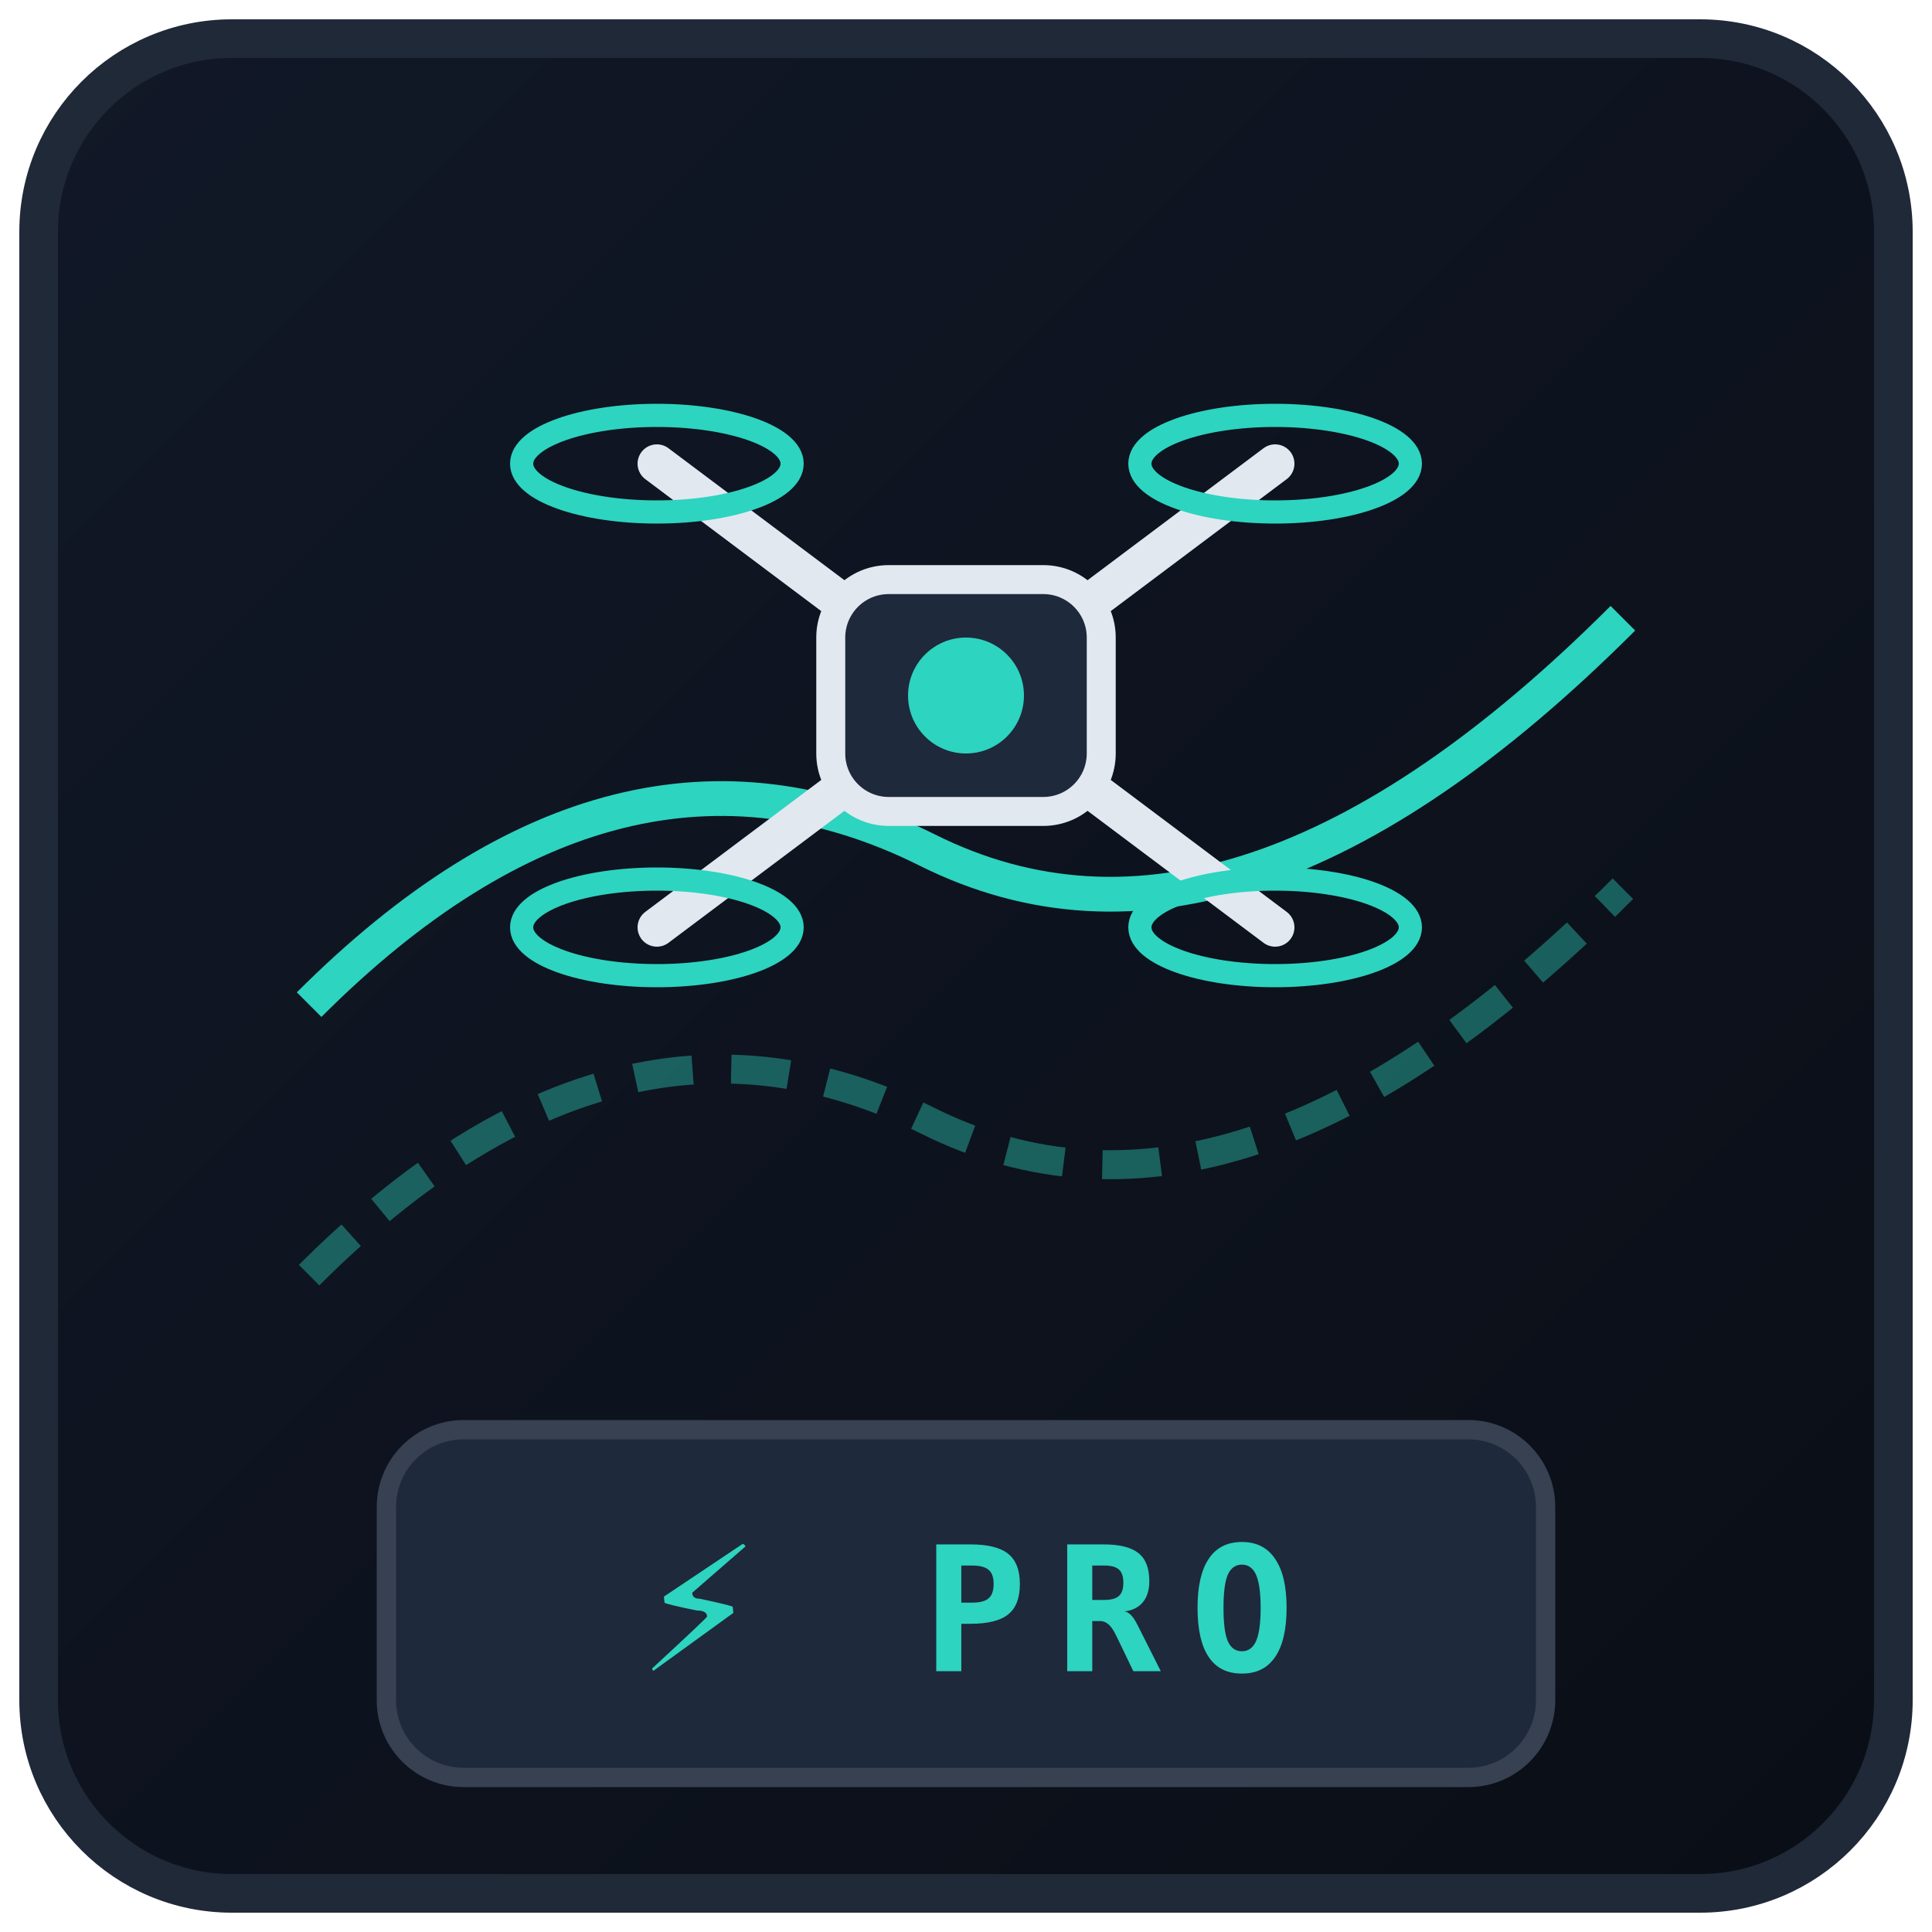
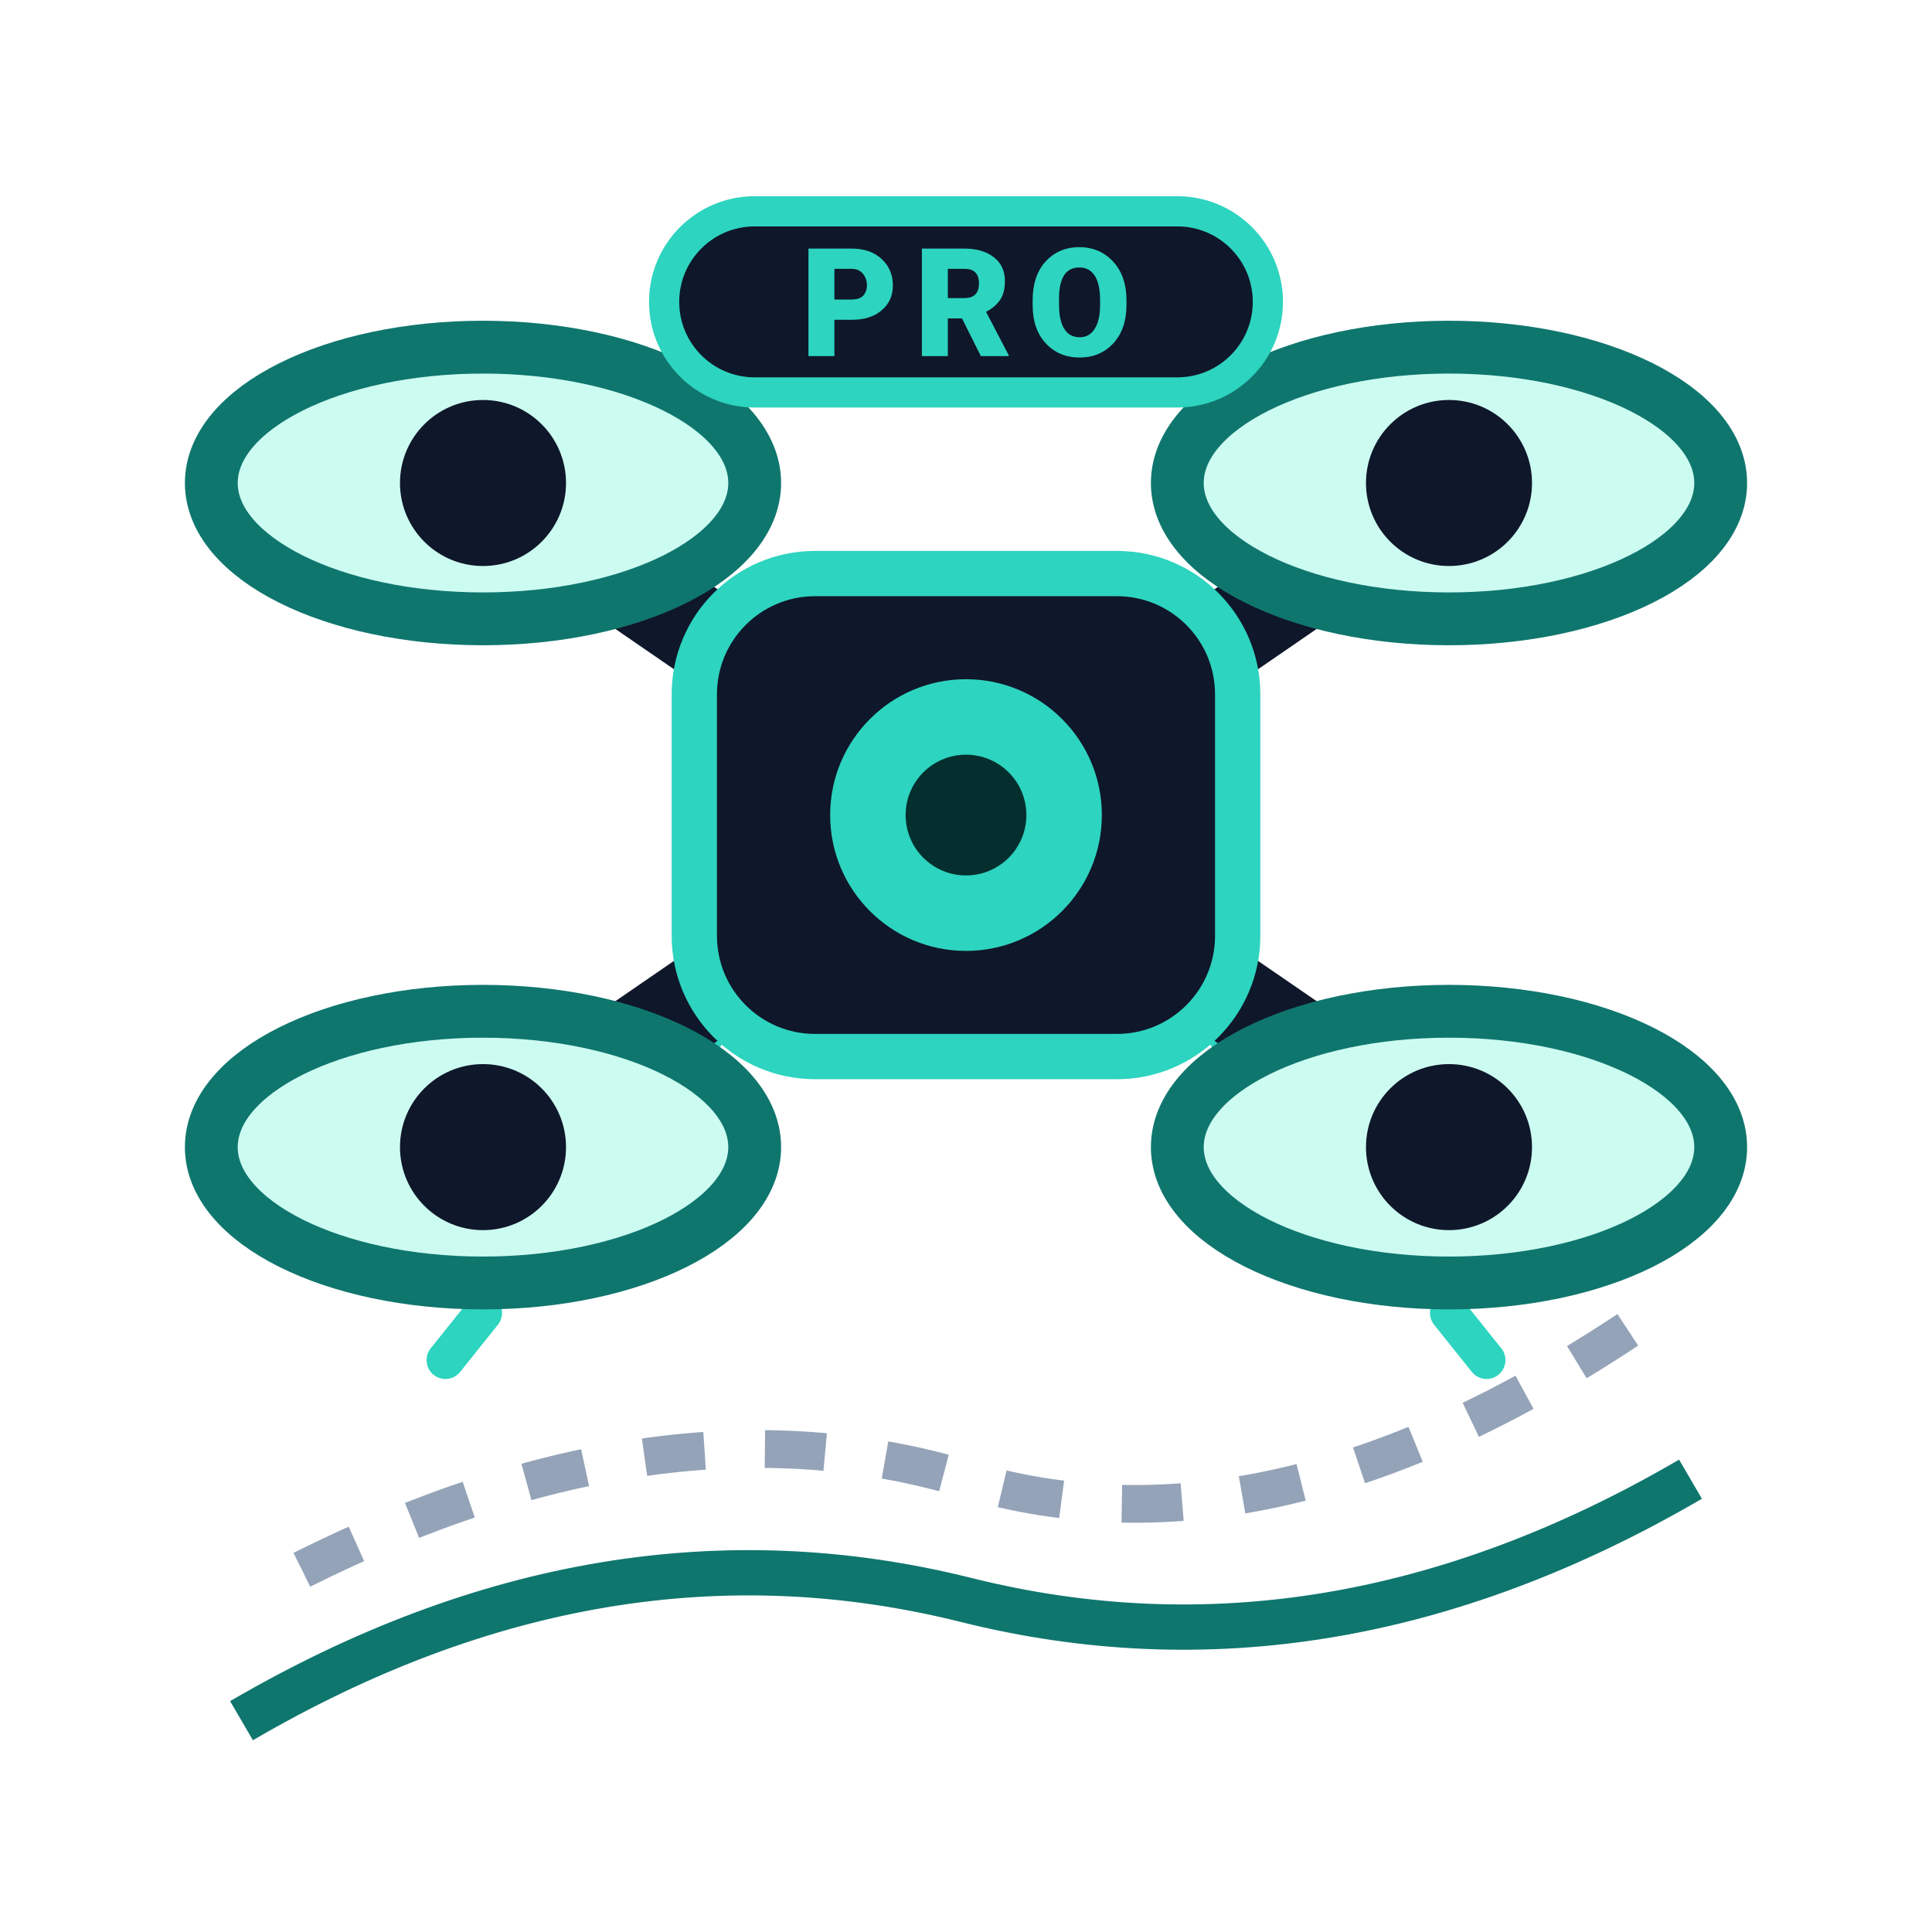
- <svg xmlns="http://www.w3.org/2000/svg" viewBox="0 0 100 100" width="100" height="100">
-   <defs>
-     <linearGradient id="bgPro" x1="0%" y1="0%" x2="100%" y2="100%">
-       <stop offset="0%" stop-color="#111827" />
-       <stop offset="100%" stop-color="#0A0E16" />
-     </linearGradient>
-   </defs>
-   <rect x="2" y="2" width="96" height="96" rx="10" fill="url(#bgPro)" stroke="#1F2937" stroke-width="2" />
-   <path d="M 16 66 Q 32 50 48 58 T 84 46" fill="none" stroke="rgba(45, 212, 191, 0.4)" stroke-width="1.5" stroke-dasharray="3 2" />
-   <path d="M 16 52 Q 32 36 48 44 T 84 32" fill="none" stroke="#2DD4BF" stroke-width="1.8" />
-   <g transform="translate(50, 36)">
-     <line x1="-16" y1="-12" x2="16" y2="12" stroke="#E2E8F0" stroke-width="2" stroke-linecap="round" />
-     <line x1="-16" y1="12" x2="16" y2="-12" stroke="#E2E8F0" stroke-width="2" stroke-linecap="round" />
-     <ellipse cx="-16" cy="-12" rx="7" ry="2.5" fill="none" stroke="#2DD4BF" stroke-width="1.2" />
-     <ellipse cx="16" cy="-12" rx="7" ry="2.5" fill="none" stroke="#2DD4BF" stroke-width="1.2" />
-     <ellipse cx="-16" cy="12" rx="7" ry="2.5" fill="none" stroke="#2DD4BF" stroke-width="1.2" />
-     <ellipse cx="16" cy="12" rx="7" ry="2.5" fill="none" stroke="#2DD4BF" stroke-width="1.2" />
-     <rect x="-7" y="-6" width="14" height="12" rx="3" fill="#1E293B" stroke="#E2E8F0" stroke-width="1.5" />
-     <circle cx="0" cy="0" r="3" fill="#2DD4BF" />
-   </g>
-   <rect x="20" y="74" width="60" height="18" rx="4" fill="#1E293B" stroke="#374151" stroke-width="1" />
-   <text x="50" y="86.5" font-family="'JetBrains Mono', monospace" font-size="9" font-weight="800" fill="#2DD4BF" text-anchor="middle" letter-spacing="1.5">⚡ PRO</text>
+ <svg xmlns="http://www.w3.org/2000/svg" viewBox="0 0 64 64" width="64" height="64" fill="none">
+   <path d="M10 52 Q22 46 32 49 T54 44" stroke="#94A3B8" stroke-width="1.25" stroke-dasharray="2 2" />
+   <path d="M8 57 Q20 50 32 53 T56 49" stroke="#0F766E" stroke-width="1.5" />
+   <path d="M26 31 L14 46 M38 31 L50 46" stroke="#2DD4BF" stroke-width="1.25" stroke-dasharray="2 2" stroke-linecap="round" />
+   <line x1="16" y1="16" x2="48" y2="38" stroke="#0F172A" stroke-width="3" stroke-linecap="round" />
+   <line x1="16" y1="38" x2="48" y2="16" stroke="#0F172A" stroke-width="3" stroke-linecap="round" />
+   <ellipse cx="16" cy="16" rx="9" ry="4.5" stroke="#0F766E" stroke-width="1.75" fill="#CCFBF1" />
+   <ellipse cx="48" cy="16" rx="9" ry="4.5" stroke="#0F766E" stroke-width="1.75" fill="#CCFBF1" />
+   <ellipse cx="16" cy="38" rx="9" ry="4.5" stroke="#0F766E" stroke-width="1.75" fill="#CCFBF1" />
+   <ellipse cx="48" cy="38" rx="9" ry="4.5" stroke="#0F766E" stroke-width="1.75" fill="#CCFBF1" />
+   <circle cx="16" cy="16" r="2.75" fill="#0F172A" />
+   <circle cx="48" cy="16" r="2.75" fill="#0F172A" />
+   <circle cx="16" cy="38" r="2.75" fill="#0F172A" />
+   <circle cx="48" cy="38" r="2.75" fill="#0F172A" />
+   <rect x="23" y="19" width="18" height="16" rx="4" fill="#0F172A" stroke="#2DD4BF" stroke-width="1.5" />
+   <circle cx="32" cy="27" r="4.5" fill="#2DD4BF" />
+   <circle cx="32" cy="27" r="2" fill="#042F2E" />
+   <rect x="22" y="7" width="20" height="6" rx="3" fill="#0F172A" stroke="#2DD4BF" stroke-width="1" />
+   <text x="32" y="11.8" font-family="-apple-system, BlinkMacSystemFont, 'Segoe UI', Roboto, sans-serif" font-size="5" font-weight="800" fill="#2DD4BF" text-anchor="middle" letter-spacing="0.5">PRO</text>
</svg>
